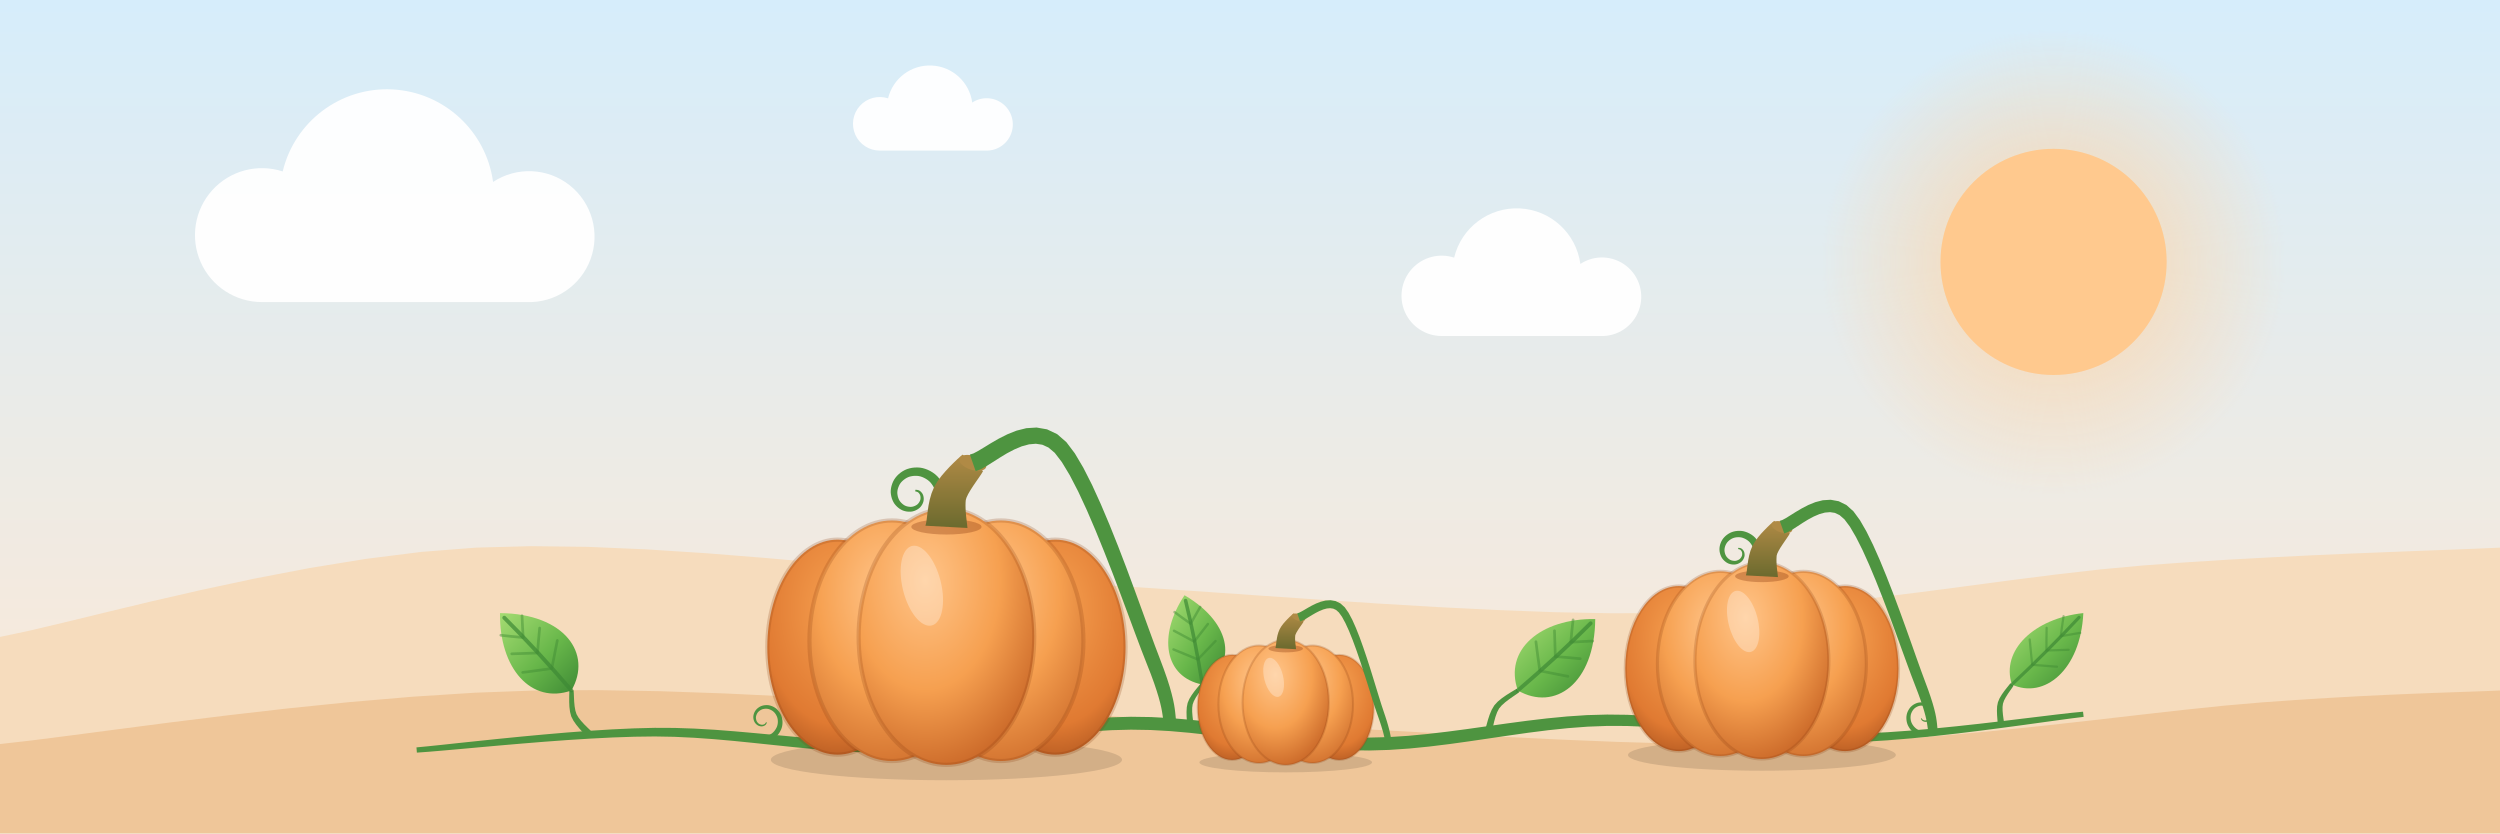
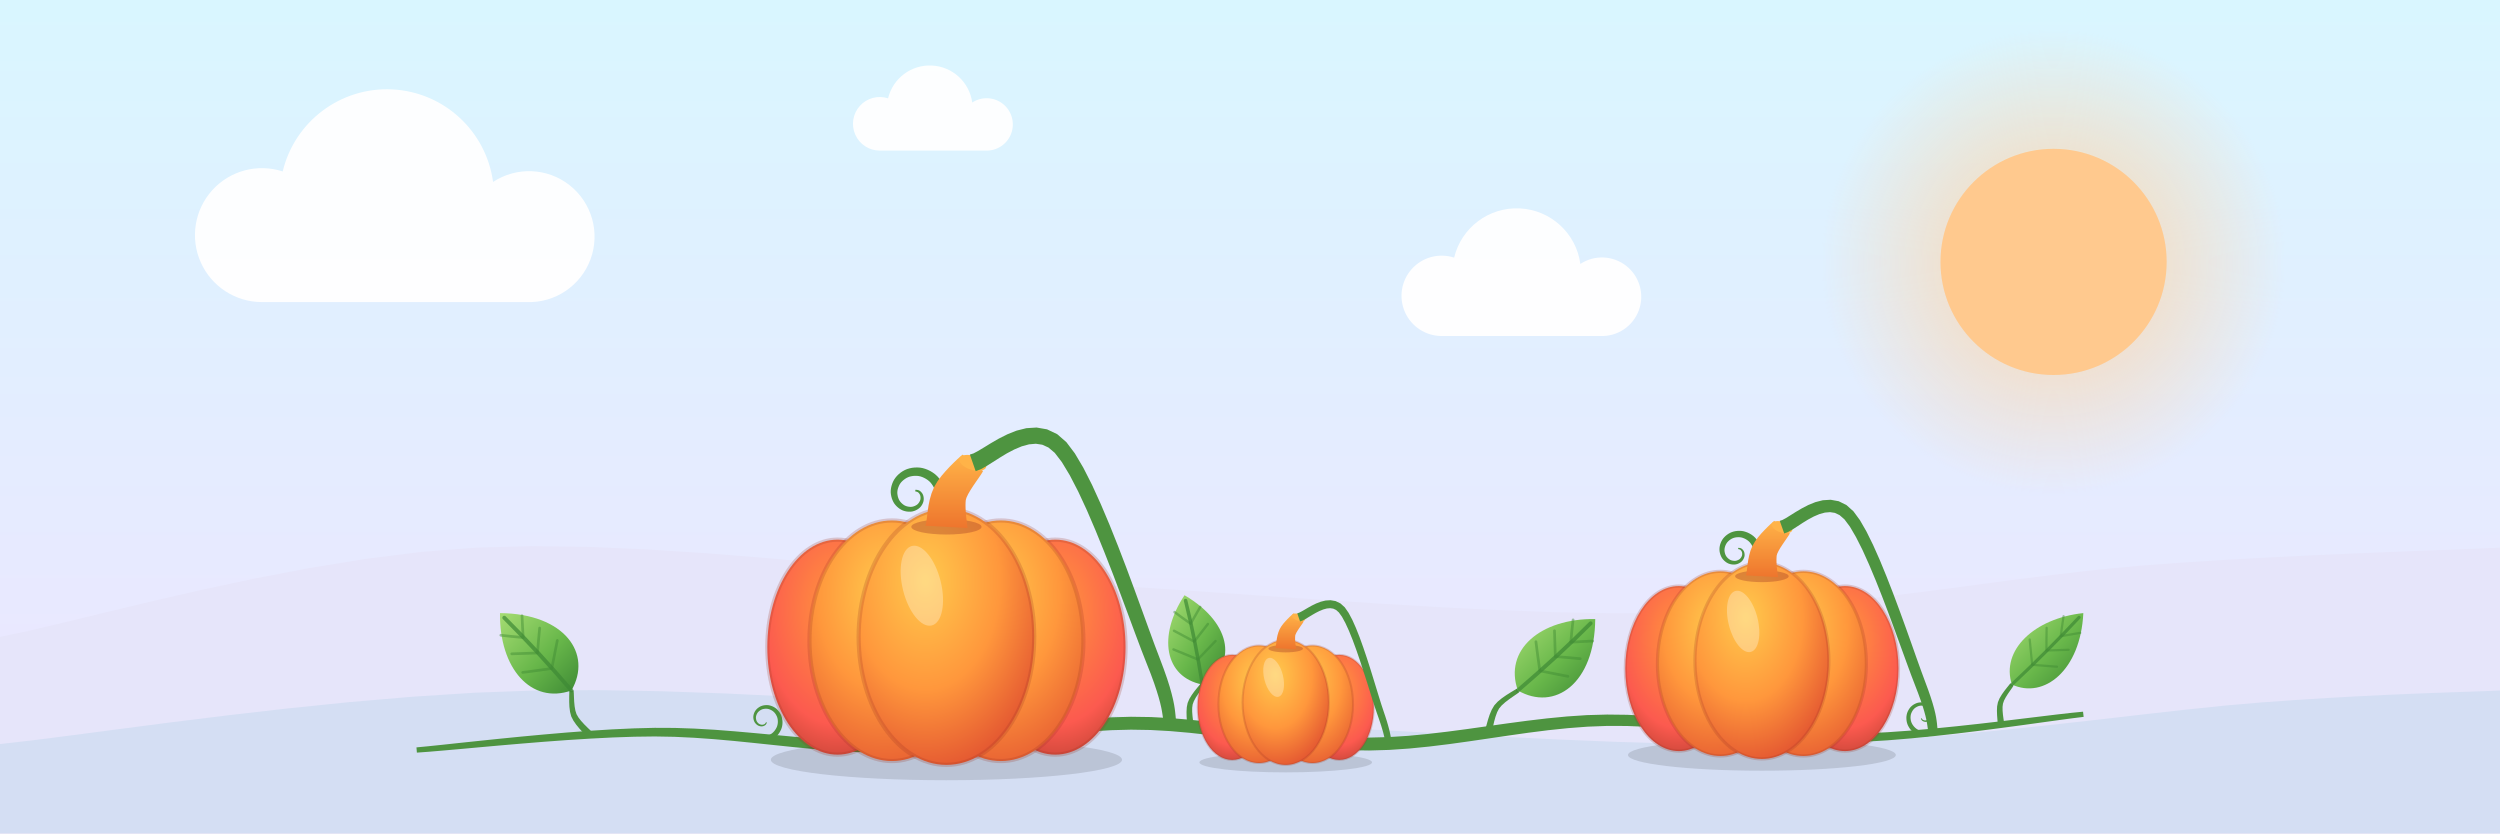
<svg xmlns="http://www.w3.org/2000/svg" width="840" height="280" viewBox="0 0 840 280">
  <defs>
    <radialGradient id="pkL" cx=".38" cy=".28" r=".85">
-       <stop offset="0" stop-color="#ffc488" />
-       <stop offset=".5" stop-color="#f6a050" />
-       <stop offset="1" stop-color="#bf5a1e" />
+       <stop offset="0" stop-color="#ffc94c" />
+       <stop offset=".5" stop-color="#ff973c" />
+       <stop offset="1" stop-color="#dc452e" />
    </radialGradient>
    <radialGradient id="pkM" cx=".45" cy=".3" r=".9">
-       <stop offset="0" stop-color="#ffc488" />
-       <stop offset=".45" stop-color="#f6a050" />
-       <stop offset="1" stop-color="#bf5a1e" />
+       <stop offset="0" stop-color="#ffc94c" />
+       <stop offset=".45" stop-color="#ff973c" />
+       <stop offset="1" stop-color="#dc452e" />
    </radialGradient>
    <radialGradient id="pkD" cx=".5" cy=".32" r=".9">
-       <stop offset="0" stop-color="#f6a050" />
-       <stop offset=".6" stop-color="#e07a32" />
-       <stop offset="1" stop-color="#8c3c12" />
+       <stop offset="0" stop-color="#ff973c" />
+       <stop offset=".6" stop-color="#fc5a4f" />
+       <stop offset="1" stop-color="#9b3323" />
    </radialGradient>
    <linearGradient id="leaf" x1="0" y1="0" x2="1" y2="1">
      <stop offset="0" stop-color="#a5dc72" />
      <stop offset=".55" stop-color="#68b74a" />
      <stop offset="1" stop-color="#3e8a35" />
    </linearGradient>
    <linearGradient id="stem" x1="0" y1="1" x2="0" y2="0">
-       <stop offset="0" stop-color="#6b6a2e" />
-       <stop offset="1" stop-color="#b08a45" />
+       <stop offset="0" stop-color="#ee752d" />
+       <stop offset="1" stop-color="#ffb348" />
    </linearGradient>
    <linearGradient id="sky" x1="0" y1="0" x2="0" y2="1">
-       <stop offset="0" stop-color="#d6edfb" />
-       <stop offset="1" stop-color="#ffe9d4" />
+       <stop offset="0" stop-color="#d9f6ff" />
+       <stop offset="1" stop-color="#eee4ff" />
    </linearGradient>
    <radialGradient id="sunGlow">
      <stop offset="0" stop-color="#ffd2a1" stop-opacity=".9" />
      <stop offset="1" stop-color="#ffd2a1" stop-opacity="0" />
    </radialGradient>
    <radialGradient id="moonGlow">
      <stop offset="0" stop-color="#fbe9c8" stop-opacity=".35" />
      <stop offset="1" stop-color="#fbe9c8" stop-opacity="0" />
    </radialGradient>
    <radialGradient id="glow">
      <stop offset="0" stop-color="#ff9a3c" stop-opacity=".5" />
      <stop offset="1" stop-color="#ff9a3c" stop-opacity="0" />
    </radialGradient>
    <radialGradient id="lit" cx=".5" cy=".4" r=".7">
      <stop offset="0" stop-color="#fff2b8" />
      <stop offset=".6" stop-color="#ffc552" />
      <stop offset="1" stop-color="#ff8f2a" />
    </radialGradient>
  </defs>
  <rect width="840" height="280" fill="url(#sky)" />
  <circle cx="690" cy="88" r="78" fill="url(#sunGlow)" />
  <circle cx="690" cy="88" r="38" fill="#ffc98e" />
  <g fill="#fff" opacity="0.95">
    <path d="M48 143A45 45 0 1 1 61.98 55.22A72 72 0 0 1 203.34 62.28A44 44 0 1 1 226 143Z" transform="translate(64 30) scale(.5)" />
    <path d="M48 143A45 45 0 1 1 61.98 55.22A72 72 0 0 1 203.34 62.28A44 44 0 1 1 226 143Z" transform="translate(470 70) scale(.3)" />
    <path d="M48 143A45 45 0 1 1 61.98 55.22A72 72 0 0 1 203.34 62.28A44 44 0 1 1 226 143Z" transform="translate(286 22) scale(.2)" />
  </g>
-   <path d="M0 280 L0 214 L9.34 212.03 L21.12 209.25 L34.98 205.88 L50.56 202.14 L67.5 198.25 L85.44 194.42 L104.02 190.86 L122.88 187.79 L141.66 185.43 L160 184 L178.38 183.51 L197.44 183.74 L217.06 184.58 L237.12 185.87 L257.5 187.5 L278.08 189.33 L298.74 191.22 L319.36 193.06 L339.82 194.69 L360 196 L380.18 197.2 L400.64 198.54 L421.26 199.97 L441.92 201.39 L462.5 202.75 L482.88 203.97 L502.94 204.97 L522.56 205.7 L541.62 206.06 L560 206 L577.8 205.41 L595.2 204.3 L612.2 202.8 L628.8 200.99 L645 199 L660.8 196.93 L676.2 194.88 L691.2 192.98 L705.8 191.31 L720 190 L734.16 188.97 L748.48 188.06 L762.72 187.28 L776.64 186.59 L790 186 L802.56 185.49 L814.08 185.04 L824.32 184.66 L833.04 184.31 L840 184 L840 280 Z" fill="#f6dcbd" />
-   <path d="M0 280 L0 250 L10.53 248.8 L23.84 247.1 L39.51 245.04 L57.12 242.75 L76.25 240.38 L96.48 238.05 L117.39 235.91 L138.56 234.1 L159.57 232.75 L180 232 L200.47 231.88 L221.76 232.24 L243.69 233 L266.08 234.08 L288.75 235.38 L311.52 236.8 L334.21 238.26 L356.64 239.68 L378.63 240.96 L400 242 L420.99 242.98 L441.92 244.08 L462.73 245.24 L483.36 246.4 L503.75 247.5 L523.84 248.48 L543.57 249.28 L562.88 249.84 L581.71 250.1 L600 250 L617.98 249.45 L635.84 248.45 L653.46 247.1 L670.72 245.5 L687.5 243.75 L703.68 241.94 L719.14 240.16 L733.76 238.51 L747.42 237.09 L760 236 L771.6 235.18 L782.4 234.5 L792.4 233.94 L801.6 233.49 L810 233.13 L817.6 232.83 L824.4 232.59 L830.4 232.38 L835.6 232.19 L840 232 L840 280 Z" fill="#efc699" />
+   <path d="M0 280 L0 214 L9.34 212.03 L21.12 209.25 L34.98 205.88 L50.56 202.14 L67.5 198.25 L85.44 194.42 L104.02 190.86 L122.88 187.79 L141.66 185.43 L160 184 L178.38 183.51 L197.44 183.74 L217.06 184.58 L237.12 185.87 L257.5 187.5 L278.08 189.33 L298.74 191.22 L319.36 193.06 L339.82 194.69 L360 196 L380.18 197.2 L400.64 198.54 L421.26 199.97 L441.92 201.39 L462.5 202.75 L482.88 203.97 L502.94 204.97 L522.56 205.7 L541.62 206.06 L560 206 L577.8 205.41 L595.2 204.3 L612.2 202.8 L628.8 200.99 L645 199 L660.8 196.93 L676.2 194.88 L691.2 192.98 L705.8 191.31 L720 190 L734.16 188.97 L748.48 188.06 L762.72 187.28 L776.64 186.59 L790 186 L802.56 185.49 L814.08 185.04 L824.32 184.66 L833.04 184.31 L840 184 L840 280 Z" fill="#e6e5fa" />
+   <path d="M0 280 L0 250 L10.53 248.8 L23.84 247.1 L39.51 245.04 L57.12 242.75 L76.25 240.38 L96.48 238.05 L117.39 235.91 L138.56 234.1 L159.57 232.75 L180 232 L200.47 231.88 L221.76 232.24 L243.69 233 L266.08 234.08 L288.75 235.38 L311.52 236.8 L334.21 238.26 L356.64 239.68 L378.63 240.96 L400 242 L420.99 242.98 L441.92 244.08 L462.73 245.24 L483.36 246.4 L503.75 247.5 L523.84 248.48 L543.57 249.28 L562.88 249.84 L581.71 250.1 L600 250 L617.98 249.45 L635.84 248.45 L653.46 247.1 L670.72 245.5 L687.5 243.75 L703.68 241.94 L719.14 240.16 L733.76 238.51 L747.42 237.09 L760 236 L771.6 235.18 L782.4 234.5 L792.4 233.94 L801.6 233.49 L810 233.13 L817.6 232.83 L824.4 232.59 L830.4 232.38 L835.6 232.19 L840 232 L840 280 Z" fill="#d4def3" />
  <path d="M140.07 252.88 L143.95 252.6 L148.8 252.19 L154.48 251.69 L160.85 251.11 L167.77 250.49 L175.11 249.86 L182.72 249.24 L190.46 248.67 L198.21 248.18 L205.81 247.79 L213.12 247.54 L220.01 247.45 L226.63 247.57 L233.25 247.89 L239.88 248.36 L246.52 248.95 L253.17 249.62 L259.83 250.32 L266.5 251.01 L273.18 251.66 L279.88 252.22 L286.58 252.64 L293.3 252.88 L300.04 252.91 L306.78 252.68 L313.51 252.21 L320.22 251.55 L326.93 250.75 L333.62 249.86 L340.29 248.92 L346.95 248 L353.6 247.13 L360.23 246.36 L366.84 245.75 L373.43 245.34 L380.01 245.17 L386.59 245.28 L393.18 245.65 L399.79 246.23 L406.41 246.96 L413.05 247.79 L419.71 248.68 L426.38 249.57 L433.08 250.4 L439.79 251.13 L446.51 251.71 L453.26 252.07 L460.01 252.17 L466.77 251.97 L473.51 251.51 L480.23 250.84 L486.93 250.02 L493.62 249.09 L500.3 248.11 L506.95 247.13 L513.59 246.19 L520.22 245.35 L526.83 244.66 L533.43 244.16 L540.02 243.91 L546.62 243.93 L553.22 244.2 L559.85 244.65 L566.48 245.25 L573.14 245.95 L579.8 246.69 L586.48 247.44 L593.17 248.13 L599.87 248.73 L606.58 249.19 L613.29 249.44 L620.02 249.45 L626.98 249.2 L634.35 248.74 L641.99 248.11 L649.76 247.34 L657.52 246.47 L665.14 245.54 L672.48 244.59 L679.4 243.66 L685.76 242.78 L691.42 242 L696.24 241.35 L700.1 240.87 L699.9 239.13 L696.02 239.51 L691.17 240.06 L685.49 240.75 L679.12 241.52 L672.2 242.36 L664.86 243.21 L657.25 244.04 L649.5 244.81 L641.76 245.49 L634.17 246.03 L626.86 246.39 L619.98 246.55 L613.37 246.45 L606.76 246.11 L600.13 245.58 L593.5 244.9 L586.85 244.13 L580.2 243.31 L573.53 242.49 L566.85 241.71 L560.15 241.04 L553.44 240.51 L546.72 240.17 L539.98 240.09 L533.23 240.28 L526.5 240.73 L519.78 241.38 L513.07 242.18 L506.38 243.07 L499.7 244.01 L493.04 244.95 L486.4 245.83 L479.77 246.61 L473.16 247.24 L466.57 247.66 L459.99 247.83 L453.41 247.72 L446.82 247.35 L440.21 246.77 L433.59 246.04 L426.95 245.21 L420.29 244.32 L413.62 243.43 L406.92 242.6 L400.21 241.87 L393.49 241.29 L386.74 240.93 L379.99 240.83 L373.23 241.03 L366.5 241.48 L359.77 242.14 L353.07 242.94 L346.38 243.86 L339.71 244.83 L333.05 245.8 L326.41 246.73 L319.78 247.58 L313.16 248.28 L306.56 248.8 L299.96 249.09 L293.36 249.12 L286.75 248.95 L280.12 248.6 L273.48 248.12 L266.83 247.55 L260.17 246.93 L253.49 246.31 L246.81 245.72 L240.12 245.2 L233.42 244.81 L226.71 244.58 L219.99 244.55 L213.04 244.73 L205.67 245.07 L198.04 245.55 L190.28 246.14 L182.51 246.81 L174.89 247.52 L167.56 248.25 L160.64 248.97 L154.27 249.64 L148.61 250.25 L143.78 250.75 L139.93 251.12 Z" fill="#4e9440" />
  <ellipse cx="318" cy="255.28" rx="59" ry="6.88" fill="#000" opacity="0.12" />
  <ellipse cx="432" cy="256.16" rx="29" ry="3.36" fill="#000" opacity="0.12" />
  <ellipse cx="592" cy="253.68" rx="45" ry="5.28" fill="#000" opacity="0.12" />
  <path d="M199.01 246.06 L198.34 245.38 L197.4 244.47 L196.33 243.41 L195.27 242.25 L194.36 241.08 L193.72 239.99 L193.33 238.78 L193.07 237.3 L192.92 235.73 L192.85 234.22 L192.8 232.91 L192.72 231.97 L191.28 232.03 L191.28 232.95 L191.25 234.25 L191.25 235.81 L191.32 237.49 L191.53 239.16 L191.94 240.72 L192.68 242.16 L193.65 243.55 L194.73 244.86 L195.78 246.02 L196.66 246.98 L197.24 247.68 Z" fill="#4e9440" />
  <path d="M192 232 C199.14 219.63 189.72 206.18 168 206 C167.74 224.53 178.46 236.79 192 232 Z" fill="url(#leaf)" />
  <path d="M192 232 Q180.48 218.55 169.44 207.56" fill="none" stroke="#3e8a35" stroke-opacity=".7" stroke-width="1.32" stroke-linecap="round" />
  <path d="M185.4 224.61 Q186.27 219.95 187.26 215.19 M185.4 224.61 Q180.45 225.33 175.62 225.93 M180.6 219.41 Q180.9 215.28 181.33 211.03 M180.6 219.41 Q176.22 219.6 171.95 219.69 M175.8 214.21 Q175.54 210.6 175.4 206.88 M175.8 214.21 Q171.98 213.88 168.28 213.44" fill="none" stroke="#3e8a35" stroke-opacity=".45" stroke-width="0.92" stroke-linecap="round" />
  <path d="M401.1 243.97 L401 243.11 L400.84 241.93 L400.68 240.57 L400.57 239.15 L400.58 237.8 L400.74 236.66 L401.14 235.58 L401.78 234.39 L402.57 233.18 L403.36 232.07 L404.06 231.1 L404.53 230.39 L403.47 229.61 L402.95 230.27 L402.2 231.18 L401.31 232.29 L400.42 233.53 L399.62 234.84 L399.05 236.18 L398.76 237.62 L398.67 239.17 L398.7 240.7 L398.79 242.13 L398.88 243.3 L398.9 244.13 Z" fill="#4e9440" />
  <path d="M404 230 C415.44 223.97 414.64 209.78 398 200 C388.91 213.67 391.27 227.55 404 230 Z" fill="url(#leaf)" />
  <path d="M404 230 Q401.59 214.88 398.36 201.8" fill="none" stroke="#3e8a35" stroke-opacity=".7" stroke-width="1.2" stroke-linecap="round" />
  <path d="M402.46 221.57 Q405.37 218.49 408.42 215.39 M402.46 221.57 Q398.31 219.91 394.3 218.21 M401.26 215.57 Q403.48 212.63 405.85 209.66 M401.26 215.57 Q397.8 213.77 394.47 211.94 M400.06 209.57 Q401.6 206.77 403.27 203.94 M400.06 209.57 Q397.28 207.63 394.65 205.66" fill="none" stroke="#3e8a35" stroke-opacity=".45" stroke-width="0.84" stroke-linecap="round" />
  <path d="M501.16 246.38 L501.39 245.39 L501.68 244.01 L502.04 242.43 L502.49 240.81 L503.04 239.3 L503.67 238.09 L504.56 237.03 L505.76 235.95 L507.11 234.92 L508.44 233.99 L509.6 233.2 L510.41 232.59 L509.59 231.41 L508.76 231.93 L507.56 232.65 L506.15 233.54 L504.67 234.57 L503.27 235.71 L502.11 236.97 L501.23 238.45 L500.52 240.13 L499.96 241.85 L499.51 243.47 L499.14 244.81 L498.84 245.74 Z" fill="#4e9440" />
  <path d="M510 232 C522.37 239.14 535.82 229.72 536 208 C517.47 207.74 505.21 218.46 510 232 Z" fill="url(#leaf)" />
  <path d="M510 232 Q523.45 220.48 534.44 209.44" fill="none" stroke="#3e8a35" stroke-opacity=".7" stroke-width="1.32" stroke-linecap="round" />
  <path d="M517.39 225.4 Q522.05 226.27 526.81 227.26 M517.39 225.4 Q516.67 220.45 516.07 215.62 M522.59 220.6 Q526.72 220.9 530.97 221.33 M522.59 220.6 Q522.4 216.22 522.31 211.95 M527.79 215.8 Q531.4 215.54 535.12 215.4 M527.79 215.8 Q528.12 211.98 528.56 208.28" fill="none" stroke="#3e8a35" stroke-opacity=".45" stroke-width="0.92" stroke-linecap="round" />
  <path d="M673.43 243.38 L673.33 242.56 L673.16 241.43 L672.99 240.14 L672.87 238.79 L672.86 237.5 L673 236.42 L673.36 235.38 L673.96 234.24 L674.69 233.08 L675.44 232 L676.1 231.07 L676.54 230.38 L675.46 229.62 L674.97 230.25 L674.26 231.13 L673.43 232.2 L672.59 233.39 L671.84 234.66 L671.3 235.96 L671.03 237.34 L670.97 238.82 L671.02 240.3 L671.12 241.66 L671.21 242.78 L671.24 243.57 Z" fill="#4e9440" />
  <path d="M676 230 C686.77 235.01 699.08 225.24 700 206 C683.5 207.74 672.2 218.52 676 230 Z" fill="url(#leaf)" />
  <path d="M676 230 Q688.38 218.38 698.56 207.44" fill="none" stroke="#3e8a35" stroke-opacity=".7" stroke-width="1.08" stroke-linecap="round" />
  <path d="M682.81 223.37 Q686.93 223.65 691.14 224.02 M682.81 223.37 Q682.35 219.07 681.98 214.86 M687.61 218.57 Q691.29 218.41 695.05 218.33 M687.61 218.57 Q687.59 214.71 687.67 210.95 M692.41 213.77 Q695.64 213.16 698.96 212.64 M692.41 213.77 Q692.84 210.36 693.36 207.04" fill="none" stroke="#3e8a35" stroke-opacity=".45" stroke-width="0.76" stroke-linecap="round" />
  <path d="M253.16 248.95 L253.55 249 L254.1 249.1 L254.78 249.22 L255.54 249.32 L256.31 249.37 L257.06 249.33 L257.74 249.18 L258.38 248.97 L259 248.7 L259.58 248.39 L260.12 248.04 L260.62 247.66 L261.08 247.22 L261.49 246.74 L261.85 246.23 L262.16 245.69 L262.43 245.15 L262.64 244.6 L262.79 244.03 L262.88 243.45 L262.92 242.86 L262.91 242.28 L262.85 241.72 L262.75 241.19 L262.6 240.66 L262.39 240.15 L262.13 239.67 L261.85 239.22 L261.53 238.81 L261.19 238.43 L260.81 238.09 L260.4 237.8 L259.97 237.54 L259.53 237.33 L259.08 237.16 L258.63 237.03 L258.18 236.94 L257.71 236.91 L257.25 236.92 L256.8 236.97 L256.37 237.05 L255.96 237.17 L255.57 237.32 L255.2 237.52 L254.85 237.75 L254.52 238 L254.23 238.27 L253.98 238.56 L253.75 238.87 L253.56 239.2 L253.4 239.54 L253.28 239.89 L253.19 240.23 L253.13 240.57 L253.11 240.91 L253.12 241.25 L253.17 241.58 L253.24 241.9 L253.34 242.2 L253.46 242.48 L253.6 242.74 L253.78 242.98 L253.97 243.2 L254.18 243.4 L254.39 243.57 L254.61 243.72 L254.84 243.84 L255.08 243.93 L255.33 244 L255.57 244.04 L255.8 244.06 L256.03 244.06 L256.25 244.03 L256.46 243.98 L256.66 243.91 L256.84 243.82 L257.01 243.72 L257.17 243.61 L257.3 243.47 L257.42 243.31 L257.51 243.15 L257.58 243 L257.63 242.88 L257.67 242.8 L257.41 242.65 L257.35 242.73 L257.28 242.84 L257.2 242.97 L257.11 243.09 L257.01 243.2 L256.91 243.27 L256.79 243.34 L256.65 243.4 L256.49 243.45 L256.33 243.49 L256.18 243.51 L256.02 243.51 L255.85 243.5 L255.67 243.46 L255.48 243.41 L255.3 243.35 L255.13 243.26 L254.97 243.16 L254.82 243.04 L254.66 242.89 L254.51 242.72 L254.38 242.54 L254.27 242.35 L254.18 242.16 L254.11 241.94 L254.05 241.7 L254.01 241.45 L253.99 241.19 L253.99 240.94 L254.03 240.7 L254.09 240.45 L254.18 240.19 L254.29 239.93 L254.43 239.67 L254.58 239.44 L254.75 239.23 L254.96 239.03 L255.2 238.83 L255.46 238.65 L255.74 238.49 L256.02 238.36 L256.31 238.26 L256.61 238.2 L256.95 238.15 L257.3 238.13 L257.65 238.14 L257.99 238.18 L258.32 238.26 L258.64 238.37 L258.98 238.52 L259.32 238.7 L259.64 238.91 L259.93 239.15 L260.19 239.4 L260.43 239.69 L260.66 240.02 L260.86 240.38 L261.04 240.75 L261.18 241.14 L261.27 241.51 L261.33 241.91 L261.36 242.35 L261.35 242.79 L261.3 243.24 L261.21 243.67 L261.09 244.07 L260.92 244.47 L260.7 244.88 L260.44 245.28 L260.15 245.66 L259.83 246.01 L259.5 246.31 L259.12 246.58 L258.69 246.83 L258.23 247.06 L257.76 247.24 L257.28 247.38 L256.83 247.46 L256.35 247.48 L255.75 247.42 L255.11 247.31 L254.48 247.18 L253.92 247.06 L253.5 246.98 Z" fill="#4e9440" />
  <path d="M649.44 245.19 L649.06 245.29 L648.55 245.42 L647.97 245.57 L647.37 245.69 L646.82 245.77 L646.36 245.77 L645.94 245.72 L645.49 245.6 L645.04 245.45 L644.6 245.26 L644.19 245.04 L643.83 244.8 L643.51 244.53 L643.2 244.23 L642.91 243.88 L642.65 243.52 L642.43 243.14 L642.26 242.78 L642.13 242.41 L642.03 242.01 L641.97 241.6 L641.94 241.18 L641.95 240.78 L641.99 240.4 L642.06 240.04 L642.18 239.68 L642.33 239.33 L642.51 238.98 L642.71 238.67 L642.92 238.39 L643.15 238.14 L643.41 237.91 L643.7 237.7 L644.01 237.52 L644.32 237.37 L644.62 237.25 L644.92 237.17 L645.23 237.11 L645.56 237.09 L645.89 237.1 L646.21 237.13 L646.5 237.18 L646.77 237.26 L647.04 237.37 L647.3 237.51 L647.55 237.67 L647.78 237.84 L647.98 238.02 L648.15 238.21 L648.3 238.42 L648.44 238.65 L648.55 238.89 L648.65 239.14 L648.71 239.36 L648.75 239.59 L648.77 239.82 L648.76 240.06 L648.73 240.3 L648.69 240.52 L648.63 240.73 L648.55 240.91 L648.46 241.09 L648.34 241.27 L648.2 241.43 L648.06 241.57 L647.93 241.69 L647.78 241.79 L647.63 241.88 L647.46 241.95 L647.29 242 L647.12 242.04 L646.96 242.06 L646.82 242.07 L646.67 242.05 L646.52 242.02 L646.37 241.98 L646.24 241.92 L646.12 241.87 L646.03 241.8 L645.93 241.71 L645.84 241.6 L645.76 241.48 L645.69 241.38 L645.63 241.31 L645.41 241.45 L645.45 241.53 L645.5 241.64 L645.57 241.77 L645.66 241.92 L645.77 242.06 L645.91 242.18 L646.05 242.28 L646.21 242.36 L646.39 242.43 L646.57 242.49 L646.77 242.53 L646.98 242.55 L647.18 242.54 L647.4 242.51 L647.62 242.47 L647.84 242.4 L648.06 242.3 L648.27 242.18 L648.47 242.04 L648.66 241.87 L648.84 241.68 L649.01 241.47 L649.16 241.23 L649.29 240.99 L649.38 240.72 L649.46 240.44 L649.52 240.15 L649.55 239.84 L649.55 239.52 L649.51 239.21 L649.45 238.9 L649.35 238.58 L649.22 238.27 L649.06 237.96 L648.87 237.66 L648.65 237.38 L648.4 237.13 L648.12 236.89 L647.82 236.67 L647.48 236.47 L647.13 236.31 L646.76 236.18 L646.38 236.09 L645.98 236.03 L645.56 236 L645.14 236.01 L644.71 236.06 L644.29 236.15 L643.88 236.29 L643.47 236.47 L643.07 236.68 L642.68 236.94 L642.32 237.23 L641.98 237.55 L641.68 237.91 L641.41 238.31 L641.16 238.74 L640.94 239.19 L640.77 239.67 L640.65 240.16 L640.57 240.66 L640.54 241.18 L640.56 241.72 L640.62 242.26 L640.73 242.79 L640.89 243.31 L641.1 243.81 L641.37 244.3 L641.68 244.79 L642.04 245.24 L642.43 245.67 L642.87 246.06 L643.35 246.39 L643.86 246.7 L644.42 246.96 L644.99 247.18 L645.6 247.35 L646.23 247.46 L646.92 247.47 L647.64 247.4 L648.33 247.27 L648.96 247.14 L649.46 247.02 L649.82 246.95 Z" fill="#4e9440" />
-   <ellipse cx="281.42" cy="217.44" rx="23.6" ry="36.12" fill="url(#pkD)" stroke="#8c3c12" stroke-opacity=".22" stroke-width="1.42" />
-   <ellipse cx="354.58" cy="217.44" rx="23.6" ry="36.12" fill="url(#pkD)" stroke="#8c3c12" stroke-opacity=".22" stroke-width="1.42" />
-   <ellipse cx="299.71" cy="215.29" rx="27.73" ry="40.42" fill="url(#pkM)" stroke="#8c3c12" stroke-opacity=".22" stroke-width="1.42" />
-   <ellipse cx="336.29" cy="215.29" rx="27.73" ry="40.42" fill="url(#pkM)" stroke="#8c3c12" stroke-opacity=".22" stroke-width="1.42" />
-   <ellipse cx="318" cy="214" rx="29.5" ry="43" fill="url(#pkL)" stroke="#8c3c12" stroke-opacity=".22" stroke-width="1.42" />
+   <ellipse cx="281.42" cy="217.44" rx="23.6" ry="36.12" fill="url(#pkD)" stroke="#9b3323" stroke-opacity=".22" stroke-width="1.42" />
+   <ellipse cx="354.58" cy="217.44" rx="23.6" ry="36.12" fill="url(#pkD)" stroke="#9b3323" stroke-opacity=".22" stroke-width="1.42" />
+   <ellipse cx="299.71" cy="215.29" rx="27.73" ry="40.42" fill="url(#pkM)" stroke="#9b3323" stroke-opacity=".22" stroke-width="1.42" />
+   <ellipse cx="336.29" cy="215.29" rx="27.73" ry="40.42" fill="url(#pkM)" stroke="#9b3323" stroke-opacity=".22" stroke-width="1.42" />
+   <ellipse cx="318" cy="214" rx="29.5" ry="43" fill="url(#pkL)" stroke="#9b3323" stroke-opacity=".22" stroke-width="1.42" />
  <ellipse cx="309.74" cy="196.8" rx="6.49" ry="13.76" fill="#fff" opacity=".3" transform="rotate(-14 309.74 196.8)" />
-   <ellipse cx="318" cy="177.02" rx="11.8" ry="2.58" fill="#8c3c12" opacity=".35" />
+   <ellipse cx="318" cy="177.02" rx="11.8" ry="2.58" fill="#9b3323" opacity=".35" />
  <path d="M317.39 171.25 L317.46 170.68 L317.58 169.85 L317.73 168.82 L317.85 167.68 L317.89 166.49 L317.77 165.34 L317.5 164.29 L317.13 163.32 L316.67 162.4 L316.14 161.53 L315.56 160.73 L314.92 160.01 L314.2 159.35 L313.42 158.78 L312.6 158.28 L311.74 157.86 L310.88 157.53 L310.01 157.28 L309.12 157.12 L308.21 157.07 L307.31 157.09 L306.43 157.19 L305.59 157.37 L304.78 157.61 L304.01 157.94 L303.27 158.35 L302.58 158.82 L301.95 159.34 L301.38 159.9 L300.88 160.5 L300.44 161.14 L300.07 161.83 L299.78 162.54 L299.55 163.26 L299.39 163.97 L299.3 164.68 L299.28 165.4 L299.35 166.11 L299.48 166.8 L299.66 167.47 L299.9 168.09 L300.18 168.68 L300.52 169.24 L300.93 169.75 L301.37 170.21 L301.84 170.62 L302.33 170.98 L302.84 171.28 L303.37 171.53 L303.93 171.71 L304.49 171.84 L305.05 171.91 L305.59 171.93 L306.12 171.91 L306.64 171.83 L307.14 171.69 L307.62 171.5 L308.06 171.28 L308.47 171.03 L308.85 170.75 L309.19 170.44 L309.48 170.09 L309.74 169.72 L309.95 169.34 L310.12 168.95 L310.25 168.57 L310.33 168.18 L310.37 167.79 L310.37 167.4 L310.33 167.03 L310.26 166.68 L310.16 166.35 L310.03 166.04 L309.86 165.75 L309.66 165.49 L309.45 165.26 L309.23 165.06 L309 164.89 L308.73 164.75 L308.45 164.66 L308.18 164.61 L307.93 164.58 L307.74 164.56 L307.61 164.55 L307.49 165.07 L307.63 165.12 L307.82 165.17 L308.03 165.23 L308.24 165.3 L308.42 165.39 L308.56 165.49 L308.69 165.63 L308.84 165.81 L308.98 166 L309.09 166.21 L309.18 166.42 L309.24 166.63 L309.28 166.87 L309.3 167.13 L309.3 167.41 L309.27 167.69 L309.22 167.96 L309.13 168.2 L309.01 168.46 L308.86 168.73 L308.67 169 L308.47 169.25 L308.24 169.47 L308 169.65 L307.72 169.82 L307.4 169.98 L307.06 170.11 L306.71 170.22 L306.36 170.28 L306.01 170.31 L305.65 170.29 L305.25 170.24 L304.84 170.16 L304.45 170.04 L304.08 169.89 L303.74 169.7 L303.41 169.46 L303.07 169.18 L302.74 168.85 L302.44 168.5 L302.19 168.13 L301.99 167.75 L301.83 167.34 L301.68 166.87 L301.58 166.37 L301.51 165.87 L301.5 165.38 L301.54 164.91 L301.63 164.43 L301.78 163.91 L301.98 163.4 L302.21 162.9 L302.49 162.44 L302.8 162.04 L303.17 161.65 L303.61 161.27 L304.09 160.91 L304.6 160.59 L305.12 160.34 L305.64 160.15 L306.2 160.02 L306.81 159.92 L307.46 159.88 L308.11 159.89 L308.73 159.96 L309.3 160.09 L309.89 160.29 L310.5 160.56 L311.11 160.89 L311.69 161.27 L312.21 161.69 L312.66 162.14 L313.07 162.66 L313.47 163.25 L313.82 163.9 L314.12 164.58 L314.35 165.25 L314.49 165.87 L314.53 166.54 L314.47 167.39 L314.33 168.34 L314.16 169.28 L314 170.12 L313.89 170.75 Z" fill="#4e9440" />
  <path d="M325.07 177.4 L324.96 176.36 L324.81 175.06 L324.65 173.72 L324.52 172.36 L324.44 171.02 L324.41 169.79 L324.44 168.76 L324.5 168.03 L324.74 167.2 L325.3 166.01 L326.1 164.64 L327.03 163.2 L328 161.78 L328.93 160.45 L329.74 159.25 L330.3 158.29 L323.4 152.75 L322.69 153.37 L321.71 154.25 L320.5 155.41 L319.15 156.76 L317.74 158.27 L316.34 159.9 L315.03 161.67 L313.86 163.65 L312.99 165.78 L312.39 167.89 L311.98 169.9 L311.7 171.79 L311.49 173.49 L311.31 174.93 L311.14 175.95 L310.93 176.64 Z" fill="url(#stem)" />
-   <ellipse cx="326.85" cy="155.52" rx="4.72" ry="2.36" fill="#b08a45" transform="rotate(18 326.85 155.52)" />
+   <ellipse cx="326.85" cy="155.52" rx="4.72" ry="2.36" fill="#ffb348" transform="rotate(18 326.85 155.52)" />
  <path d="M327.82 158.31 L329.48 157.69 L331.5 156.58 L333.63 155.24 L335.92 153.78 L338.33 152.32 L340.83 151.01 L343.33 149.96 L345.76 149.3 L348.05 149.1 L350.19 149.42 L352.27 150.36 L354.4 152.16 L356.78 155.26 L359.45 159.69 L362.28 165.16 L365.19 171.43 L368.12 178.26 L371.03 185.42 L373.87 192.68 L376.58 199.83 L379.11 206.63 L381.43 212.88 L383.49 218.36 L385.23 222.82 L386.64 226.4 L387.76 229.46 L388.63 232.06 L389.3 234.25 L389.8 236.09 L390.16 237.63 L390.41 238.92 L390.59 240.04 L390.74 241.05 L390.89 242.02 L391.08 243 L391.32 243.94 L395.34 243 L395.18 242.18 L395.07 241.41 L394.99 240.52 L394.88 239.47 L394.73 238.23 L394.5 236.77 L394.15 235.06 L393.66 233.05 L393 230.69 L392.13 227.95 L391.01 224.77 L389.64 221.12 L387.95 216.67 L385.95 211.21 L383.68 204.95 L381.18 198.11 L378.51 190.91 L375.7 183.58 L372.8 176.32 L369.86 169.37 L366.92 162.91 L364.01 157.18 L361.15 152.34 L358.3 148.56 L355.22 145.88 L351.81 144.26 L348.29 143.65 L344.85 143.87 L341.58 144.69 L338.49 145.92 L335.61 147.37 L332.96 148.9 L330.6 150.35 L328.58 151.56 L327.06 152.36 L325.88 152.73 Z" fill="#4e9440" />
-   <ellipse cx="414.02" cy="237.68" rx="11.6" ry="17.64" fill="url(#pkD)" stroke="#8c3c12" stroke-opacity=".22" stroke-width="0.7" />
-   <ellipse cx="449.98" cy="237.68" rx="11.6" ry="17.64" fill="url(#pkD)" stroke="#8c3c12" stroke-opacity=".22" stroke-width="0.7" />
-   <ellipse cx="423.01" cy="236.63" rx="13.63" ry="19.74" fill="url(#pkM)" stroke="#8c3c12" stroke-opacity=".22" stroke-width="0.7" />
-   <ellipse cx="440.99" cy="236.63" rx="13.63" ry="19.74" fill="url(#pkM)" stroke="#8c3c12" stroke-opacity=".22" stroke-width="0.7" />
-   <ellipse cx="432" cy="236" rx="14.5" ry="21" fill="url(#pkL)" stroke="#8c3c12" stroke-opacity=".22" stroke-width="0.7" />
+   <ellipse cx="414.02" cy="237.68" rx="11.6" ry="17.64" fill="url(#pkD)" stroke="#9b3323" stroke-opacity=".22" stroke-width="0.7" />
+   <ellipse cx="449.98" cy="237.68" rx="11.6" ry="17.64" fill="url(#pkD)" stroke="#9b3323" stroke-opacity=".22" stroke-width="0.7" />
+   <ellipse cx="423.01" cy="236.63" rx="13.63" ry="19.74" fill="url(#pkM)" stroke="#9b3323" stroke-opacity=".22" stroke-width="0.7" />
+   <ellipse cx="440.99" cy="236.63" rx="13.63" ry="19.74" fill="url(#pkM)" stroke="#9b3323" stroke-opacity=".22" stroke-width="0.7" />
+   <ellipse cx="432" cy="236" rx="14.5" ry="21" fill="url(#pkL)" stroke="#9b3323" stroke-opacity=".22" stroke-width="0.7" />
  <ellipse cx="427.94" cy="227.6" rx="3.19" ry="6.72" fill="#fff" opacity=".3" transform="rotate(-14 427.94 227.6)" />
-   <ellipse cx="432" cy="217.94" rx="5.8" ry="1.26" fill="#8c3c12" opacity=".35" />
+   <ellipse cx="432" cy="217.94" rx="5.8" ry="1.26" fill="#9b3323" opacity=".35" />
  <path d="M435.47 218.13 L435.42 217.62 L435.35 216.98 L435.27 216.33 L435.2 215.67 L435.16 215.01 L435.15 214.41 L435.17 213.92 L435.19 213.56 L435.31 213.16 L435.58 212.58 L435.98 211.91 L436.43 211.21 L436.91 210.51 L437.37 209.86 L437.77 209.28 L438.04 208.81 L434.66 206.07 L434.31 206.37 L433.83 206.81 L433.23 207.37 L432.57 208.03 L431.88 208.77 L431.19 209.56 L430.54 210.43 L429.97 211.4 L429.54 212.44 L429.24 213.47 L429.04 214.46 L428.9 215.38 L428.8 216.22 L428.71 216.92 L428.63 217.41 L428.53 217.75 Z" fill="url(#stem)" />
-   <ellipse cx="436.35" cy="207.44" rx="2.32" ry="1.16" fill="#b08a45" transform="rotate(18 436.35 207.44)" />
+   <ellipse cx="436.35" cy="207.44" rx="2.32" ry="1.16" fill="#ffb348" transform="rotate(18 436.35 207.44)" />
  <path d="M436.82 208.81 L437.63 208.52 L438.64 207.98 L439.71 207.34 L440.87 206.63 L442.09 205.93 L443.35 205.29 L444.61 204.78 L445.82 204.45 L446.94 204.35 L447.96 204.5 L448.91 204.94 L449.86 205.78 L450.91 207.24 L452.06 209.36 L453.26 211.98 L454.47 214.98 L455.68 218.26 L456.86 221.69 L458.01 225.18 L459.11 228.61 L460.14 231.88 L461.08 234.89 L461.93 237.53 L462.67 239.69 L463.28 241.43 L463.78 242.91 L464.19 244.19 L464.51 245.27 L464.77 246.18 L464.96 246.96 L465.12 247.61 L465.24 248.18 L465.35 248.68 L465.45 249.15 L465.56 249.61 L465.68 250.06 L467.65 249.57 L467.56 249.15 L467.49 248.75 L467.41 248.29 L467.33 247.78 L467.22 247.17 L467.08 246.47 L466.9 245.64 L466.65 244.68 L466.34 243.54 L465.95 242.22 L465.46 240.69 L464.87 238.94 L464.16 236.8 L463.34 234.18 L462.42 231.18 L461.41 227.89 L460.34 224.44 L459.2 220.91 L458.02 217.43 L456.82 214.09 L455.59 210.99 L454.36 208.23 L453.12 205.9 L451.84 204.06 L450.39 202.75 L448.75 201.96 L447.05 201.67 L445.37 201.78 L443.76 202.18 L442.23 202.77 L440.79 203.47 L439.46 204.21 L438.27 204.91 L437.25 205.49 L436.48 205.88 L435.88 206.07 Z" fill="#4e9440" />
-   <ellipse cx="564.1" cy="224.64" rx="18" ry="27.72" fill="url(#pkD)" stroke="#8c3c12" stroke-opacity=".22" stroke-width="1.08" />
-   <ellipse cx="619.9" cy="224.64" rx="18" ry="27.72" fill="url(#pkD)" stroke="#8c3c12" stroke-opacity=".22" stroke-width="1.08" />
-   <ellipse cx="578.05" cy="222.99" rx="21.15" ry="31.02" fill="url(#pkM)" stroke="#8c3c12" stroke-opacity=".22" stroke-width="1.08" />
-   <ellipse cx="605.95" cy="222.99" rx="21.15" ry="31.02" fill="url(#pkM)" stroke="#8c3c12" stroke-opacity=".22" stroke-width="1.08" />
-   <ellipse cx="592" cy="222" rx="22.5" ry="33" fill="url(#pkL)" stroke="#8c3c12" stroke-opacity=".22" stroke-width="1.08" />
+   <ellipse cx="564.1" cy="224.64" rx="18" ry="27.72" fill="url(#pkD)" stroke="#9b3323" stroke-opacity=".22" stroke-width="1.08" />
+   <ellipse cx="619.9" cy="224.64" rx="18" ry="27.72" fill="url(#pkD)" stroke="#9b3323" stroke-opacity=".22" stroke-width="1.08" />
+   <ellipse cx="578.05" cy="222.99" rx="21.15" ry="31.02" fill="url(#pkM)" stroke="#9b3323" stroke-opacity=".22" stroke-width="1.08" />
+   <ellipse cx="605.95" cy="222.99" rx="21.15" ry="31.02" fill="url(#pkM)" stroke="#9b3323" stroke-opacity=".22" stroke-width="1.08" />
+   <ellipse cx="592" cy="222" rx="22.5" ry="33" fill="url(#pkL)" stroke="#9b3323" stroke-opacity=".22" stroke-width="1.08" />
  <ellipse cx="585.7" cy="208.8" rx="4.95" ry="10.56" fill="#fff" opacity=".3" transform="rotate(-14 585.7 208.8)" />
-   <ellipse cx="592" cy="193.62" rx="9" ry="1.98" fill="#8c3c12" opacity=".35" />
+   <ellipse cx="592" cy="193.62" rx="9" ry="1.98" fill="#9b3323" opacity=".35" />
  <path d="M591.54 189.2 L591.59 188.76 L591.68 188.13 L591.8 187.34 L591.89 186.47 L591.92 185.56 L591.84 184.68 L591.63 183.89 L591.35 183.15 L591 182.44 L590.6 181.78 L590.16 181.17 L589.67 180.61 L589.13 180.11 L588.53 179.67 L587.9 179.29 L587.25 178.97 L586.59 178.72 L585.93 178.52 L585.25 178.4 L584.56 178.36 L583.87 178.38 L583.2 178.45 L582.56 178.58 L581.94 178.77 L581.35 179.02 L580.79 179.33 L580.26 179.69 L579.78 180.08 L579.35 180.51 L578.96 180.96 L578.63 181.45 L578.35 181.97 L578.12 182.52 L577.94 183.06 L577.82 183.61 L577.75 184.15 L577.74 184.7 L577.78 185.24 L577.88 185.77 L578.02 186.27 L578.2 186.75 L578.41 187.2 L578.67 187.62 L578.98 188.02 L579.32 188.37 L579.68 188.68 L580.05 188.96 L580.44 189.19 L580.84 189.38 L581.27 189.52 L581.7 189.62 L582.12 189.67 L582.53 189.69 L582.94 189.68 L583.33 189.61 L583.72 189.51 L584.08 189.37 L584.42 189.2 L584.73 189.01 L585.02 188.8 L585.28 188.56 L585.51 188.29 L585.7 188.01 L585.86 187.72 L585.99 187.43 L586.09 187.14 L586.16 186.84 L586.19 186.54 L586.18 186.24 L586.15 185.96 L586.1 185.69 L586.03 185.44 L585.93 185.21 L585.8 184.99 L585.65 184.79 L585.49 184.61 L585.32 184.46 L585.15 184.33 L584.94 184.22 L584.73 184.15 L584.52 184.11 L584.34 184.09 L584.19 184.07 L584.08 184.06 L583.99 184.46 L584.1 184.5 L584.25 184.54 L584.41 184.58 L584.57 184.64 L584.71 184.71 L584.81 184.79 L584.91 184.89 L585.02 185.03 L585.13 185.17 L585.21 185.33 L585.28 185.49 L585.33 185.65 L585.36 185.83 L585.37 186.04 L585.37 186.25 L585.35 186.47 L585.31 186.67 L585.24 186.85 L585.15 187.05 L585.03 187.26 L584.89 187.46 L584.73 187.65 L584.56 187.82 L584.38 187.96 L584.17 188.08 L583.92 188.2 L583.66 188.31 L583.39 188.39 L583.12 188.44 L582.86 188.45 L582.58 188.44 L582.28 188.4 L581.97 188.34 L581.66 188.25 L581.38 188.13 L581.13 187.98 L580.87 187.8 L580.61 187.58 L580.37 187.34 L580.14 187.07 L579.95 186.79 L579.8 186.5 L579.67 186.18 L579.56 185.82 L579.48 185.44 L579.43 185.06 L579.43 184.68 L579.46 184.33 L579.53 183.96 L579.64 183.57 L579.79 183.17 L579.98 182.79 L580.19 182.45 L580.43 182.14 L580.71 181.85 L581.04 181.55 L581.41 181.28 L581.8 181.04 L582.2 180.85 L582.59 180.71 L583.02 180.6 L583.49 180.53 L583.98 180.5 L584.47 180.51 L584.95 180.56 L585.39 180.66 L585.83 180.82 L586.3 181.02 L586.77 181.28 L587.2 181.57 L587.6 181.89 L587.94 182.24 L588.25 182.63 L588.56 183.09 L588.83 183.58 L589.06 184.1 L589.23 184.61 L589.33 185.08 L589.36 185.6 L589.31 186.25 L589.21 186.97 L589.08 187.69 L588.95 188.33 L588.86 188.8 Z" fill="#4e9440" />
  <path d="M597.39 193.91 L597.31 193.11 L597.19 192.11 L597.07 191.09 L596.97 190.04 L596.91 189.01 L596.89 188.06 L596.92 187.27 L596.96 186.7 L597.14 186.06 L597.57 185.15 L598.18 184.09 L598.9 182.99 L599.64 181.9 L600.34 180.88 L600.96 179.96 L601.39 179.23 L596.11 175.01 L595.57 175.49 L594.82 176.17 L593.9 177.06 L592.87 178.1 L591.79 179.25 L590.73 180.51 L589.73 181.87 L588.84 183.38 L588.17 185.01 L587.72 186.62 L587.41 188.16 L587.2 189.61 L587.03 190.92 L586.9 192.01 L586.76 192.8 L586.61 193.33 Z" fill="url(#stem)" />
-   <ellipse cx="598.75" cy="177.12" rx="3.6" ry="1.8" fill="#b08a45" transform="rotate(18 598.75 177.12)" />
+   <ellipse cx="598.75" cy="177.12" rx="3.6" ry="1.8" fill="#ffb348" transform="rotate(18 598.75 177.12)" />
  <path d="M599.5 179.24 L600.77 178.76 L602.31 177.89 L603.94 176.84 L605.68 175.7 L607.52 174.57 L609.42 173.55 L611.32 172.74 L613.16 172.23 L614.9 172.08 L616.52 172.33 L618.1 173.08 L619.74 174.51 L621.57 176.96 L623.62 180.47 L625.8 184.79 L628.03 189.74 L630.29 195.13 L632.53 200.78 L634.71 206.5 L636.79 212.13 L638.74 217.49 L640.53 222.41 L642.11 226.71 L643.45 230.21 L644.52 233.01 L645.38 235.39 L646.06 237.41 L646.57 239.1 L646.95 240.51 L647.22 241.68 L647.41 242.65 L647.55 243.49 L647.66 244.25 L647.77 244.97 L647.91 245.71 L648.1 246.43 L651.16 245.72 L651.04 245.09 L650.96 244.51 L650.89 243.84 L650.82 243.06 L650.7 242.13 L650.53 241.02 L650.27 239.72 L649.9 238.19 L649.39 236.38 L648.72 234.26 L647.87 231.79 L646.81 228.94 L645.52 225.45 L643.98 221.16 L642.24 216.23 L640.32 210.85 L638.26 205.18 L636.1 199.4 L633.87 193.68 L631.62 188.2 L629.36 183.11 L627.13 178.59 L624.94 174.78 L622.76 171.81 L620.41 169.7 L617.8 168.41 L615.1 167.92 L612.47 168.08 L609.96 168.72 L607.6 169.68 L605.4 170.82 L603.38 172.01 L601.58 173.14 L600.05 174.09 L598.89 174.71 L598 175 Z" fill="#4e9440" />
</svg>
